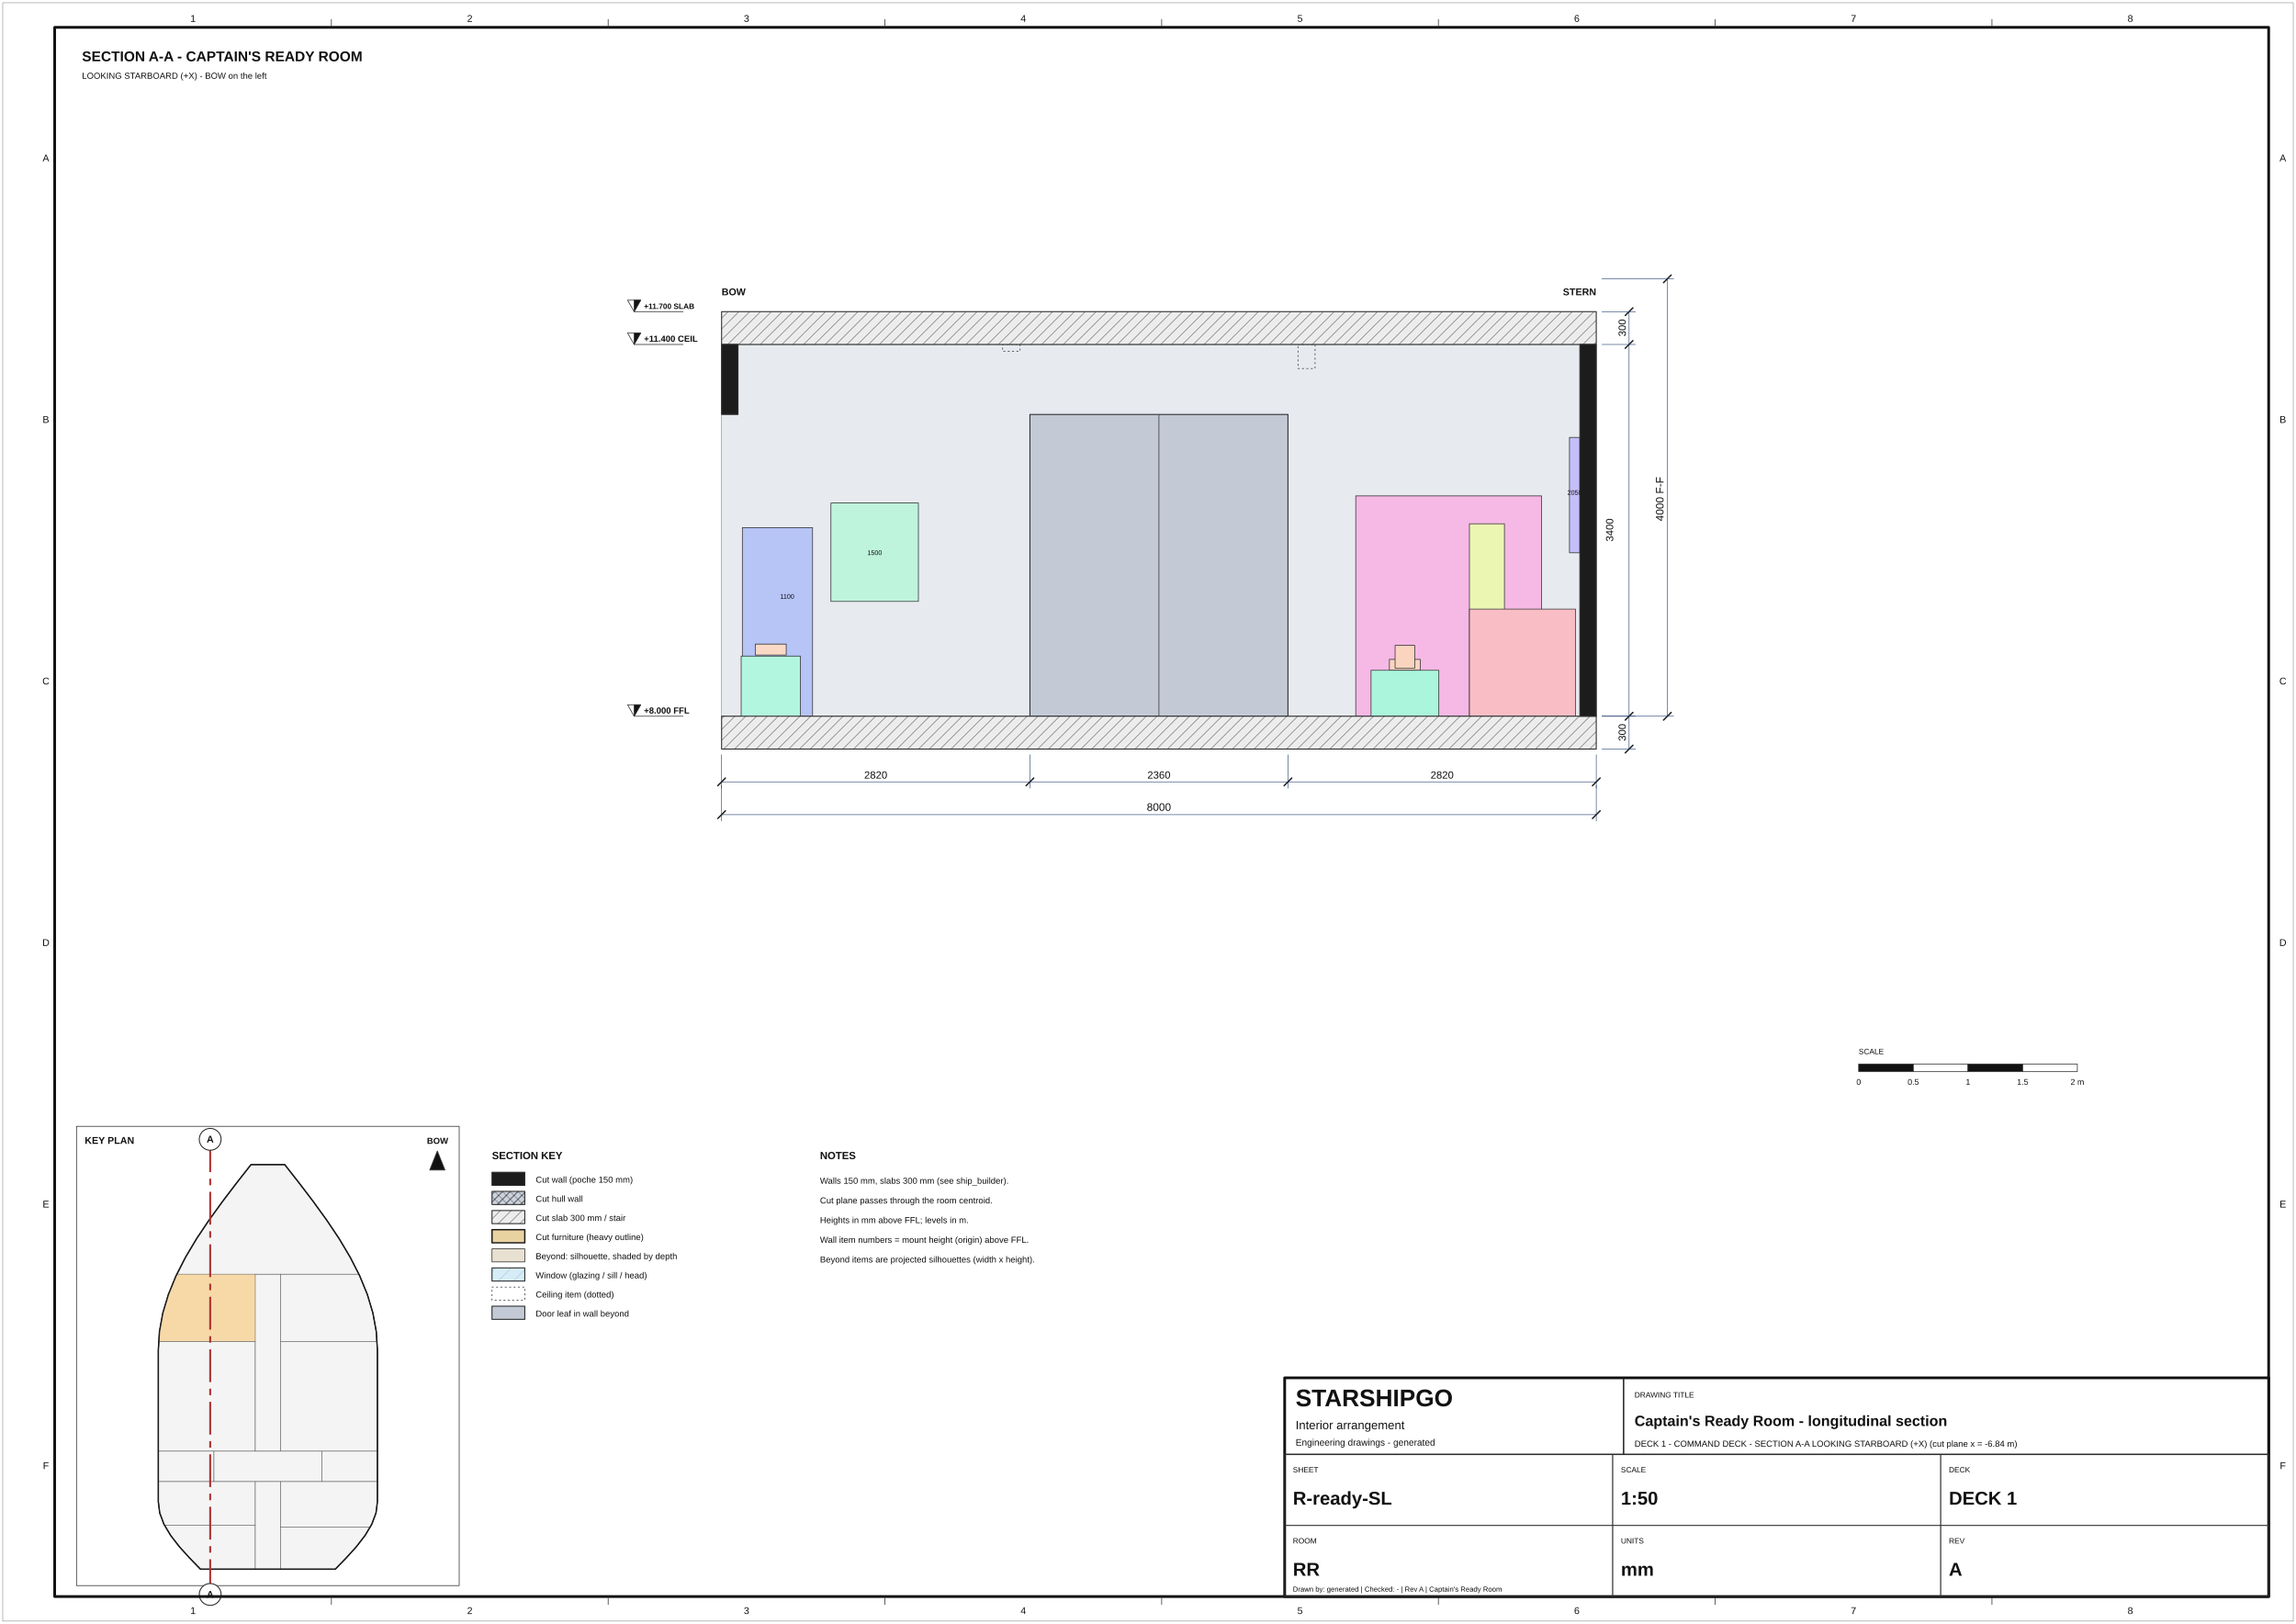
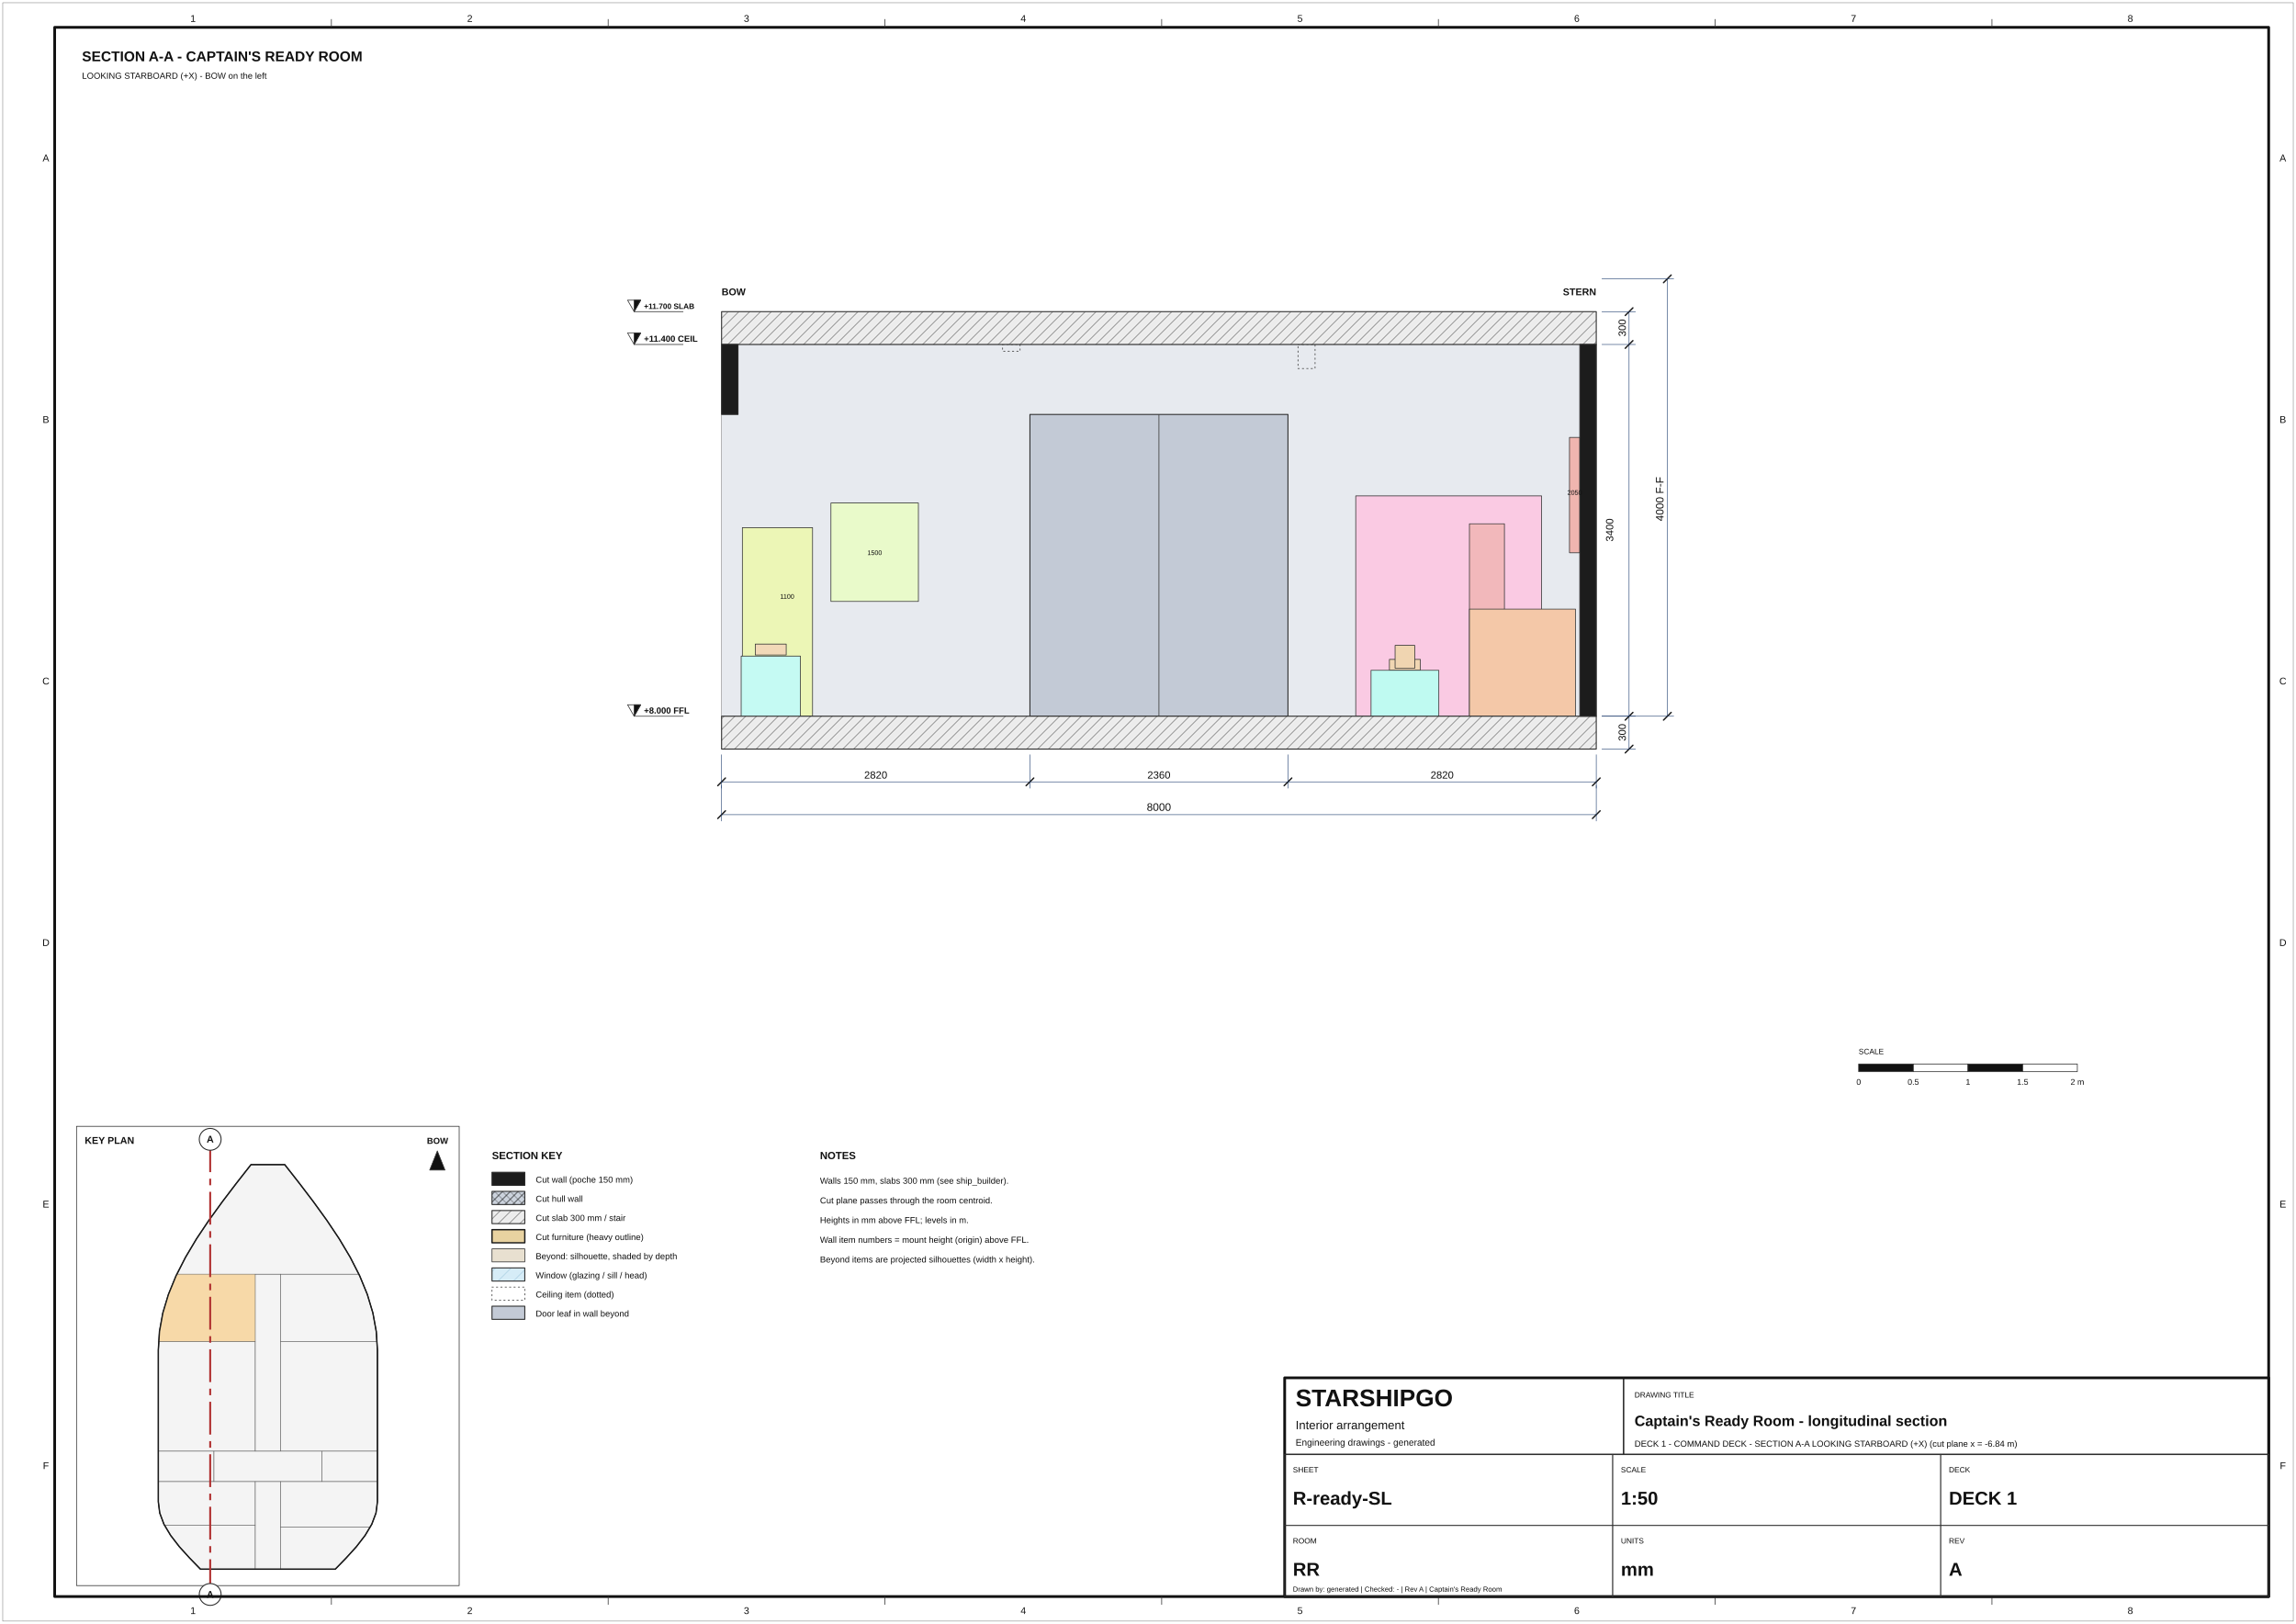
<svg xmlns="http://www.w3.org/2000/svg" width="420mm" height="297mm" viewBox="0 0 420 297">
  <style>
.t{font-family:Arial, Helvetica, 'DejaVu Sans', sans-serif;fill:#111}
.b{font-weight:bold}.i{font-style:italic}
.h{stroke:#111;stroke-width:.5;stroke-linejoin:round;stroke-linecap:round}
.m{stroke:#1a1a1a;stroke-width:.25;stroke-linejoin:round;stroke-linecap:round}
.n{stroke:#2a2a2a;stroke-width:.18;stroke-linejoin:round}
.f{stroke:#333;stroke-width:.13;stroke-linejoin:round}
.x{stroke:#555;stroke-width:.07}
.g{stroke:#9a9a9a;stroke-width:.1}
.gg{stroke:#c4c4c4;stroke-width:.08}
.d{stroke:#1d3c6e;stroke-width:.1}
.dsh{stroke:#222;stroke-width:.18;stroke-dasharray:1.6 .8}
.dot{stroke:#444;stroke-width:.14;stroke-dasharray:.25 .55;stroke-linecap:round}
.hid{stroke:#777;stroke-width:.12;stroke-dasharray:1 .7}
.cl{stroke:#b03030;stroke-width:.12;stroke-dasharray:5 1 1 1}
.cut{stroke:#b03030;stroke-width:.35;stroke-dasharray:6 1.2 1.2 1.2}
.red{stroke:#b03030;stroke-width:.13;stroke-dasharray:1.2 .7}
.none{stroke:none}
.halo{paint-order:stroke;stroke:#fff;stroke-width:.8;stroke-linejoin:round}
</style>
  <defs>
    <pattern id="hSlab" width="1.4" height="1.4" patternUnits="userSpaceOnUse" patternTransform="rotate(45)">
      <rect width="1.4" height="1.4" fill="#ececec" />
      <line x1="0" y1="0" x2="0" y2="1.4" stroke="#222" stroke-width=".13" />
    </pattern>
    <pattern id="hHull" width="1" height="1" patternUnits="userSpaceOnUse" patternTransform="rotate(45)">
      <rect width="1" height="1" fill="#c9d0da" />
      <line x1="0" y1="0" x2="0" y2="1" stroke="#111" stroke-width=".2" />
      <line x1="0" y1="0" x2="1" y2="0" stroke="#111" stroke-width=".1" />
    </pattern>
    <pattern id="hHole" width="1.6" height="1.6" patternUnits="userSpaceOnUse" patternTransform="rotate(-45)">
      <line x1="0" y1="0" x2="0" y2="1.6" stroke="#444" stroke-width=".12" />
    </pattern>
    <pattern id="hZone" width="1.8" height="1.8" patternUnits="userSpaceOnUse" patternTransform="rotate(45)">
      <line x1="0" y1="0" x2="0" y2="1.8" stroke="#d08080" stroke-width=".1" />
    </pattern>
    <pattern id="hPlen" width="1.6" height="1.6" patternUnits="userSpaceOnUse">
      <circle cx=".4" cy=".4" r=".12" fill="#888" />
      <circle cx="1.2" cy="1.2" r=".12" fill="#888" />
    </pattern>
    <pattern id="hGlass" width="2" height="2" patternUnits="userSpaceOnUse" patternTransform="rotate(45)">
      <rect width="2" height="2" fill="#d6ecf7" />
      <line x1="0" y1="0" x2="0" y2="2" stroke="#5a9abb" stroke-width=".08" />
    </pattern>
    <pattern id="hFloor" width="1.2" height="1.2" patternUnits="userSpaceOnUse" patternTransform="rotate(-45)">
      <rect width="1.2" height="1.2" fill="#f2f2f2" />
      <line x1="0" y1="0" x2="0" y2="1.2" stroke="#555" stroke-width=".1" />
    </pattern>
  </defs>
  <rect x="0" y="0" width="420" height="297" fill="#ffffff" />
  <text x="15" y="11.2" font-size="2.6" class="t b">SECTION A-A - CAPTAIN'S READY ROOM</text>
  <text x="15" y="14.4" font-size="1.6" class="t" fill="#555">LOOKING STARBOARD (+X)  -  BOW on the left</text>
  <clipPath id="clipA">
    <rect x="131.7" y="56.7" width="160.6" height="80.6" />
  </clipPath>
  <g clip-path="url(#clipA)">
    <polygon points="132,63 292,63 292,131 132,131" class="x" fill="#e7eaef" />
    <polygon points="188.4,75.8 235.6,75.8 235.6,131 188.4,131" class="n" fill="#c3cad6" />
    <line x1="212" y1="131" x2="212" y2="75.8" class="f" />
-     <polygon points="141,99.6 147,99.6 147,114.3 141,114.3" class="f" fill="#eecbfa" />
-     <polygon points="152,92 168,92 168,110 152,110" class="f" fill="#bef3dc" />
-     <polygon points="248,90.7 282,90.7 282,131 248,131" class="f" fill="#f6b8e5" />
-     <polygon points="135.8,96.5 148.64,96.5 148.64,131 135.8,131" class="f" fill="#b6c4f6" />
-     <polygon points="138.16,117.8 143.82,117.8 143.82,119.8 138.16,119.8" class="f" fill="#fad9c6" />
-     <polygon points="268.8,95.8 275.2,95.8 275.2,131 268.8,131" class="f" fill="#ebf6b2" />
-     <polygon points="135.58,120 146.42,120 146.42,131.08 135.58,131.08" class="f" fill="#b2f6df" />
-     <polygon points="254.16,120.6 259.82,120.6 259.82,122.6 254.16,122.6" class="f" fill="#fad5c1" />
+     <polygon points="141,99.6 147,99.6 147,114.3 141,114.3" class="f" fill="#f0bff3" />
+     <polygon points="152,92 168,92 168,110 152,110" class="f" fill="#e9faca" />
+     <polygon points="248,90.7 282,90.7 282,131 248,131" class="f" fill="#facae3" />
+     <polygon points="135.8,96.5 148.64,96.5 148.64,131 135.8,131" class="f" fill="#ecf6b6" />
+     <polygon points="138.16,117.8 143.82,117.8 143.82,119.8 138.16,119.8" class="f" fill="#f2d9b8" />
+     <polygon points="268.8,95.8 275.2,95.8 275.2,131 268.8,131" class="f" fill="#f2b8bb" />
+     <polygon points="135.58,120 146.42,120 146.42,131.08 135.58,131.08" class="f" fill="#c5faf3" />
+     <polygon points="254.16,120.6 259.82,120.6 259.82,122.6 254.16,122.6" class="f" fill="#f1d6b2" />
    <polygon points="237.44,63 240.56,63 240.56,67.4 237.44,67.4" class="dot" fill="none" />
    <polygon points="183.4,63 186.6,63 186.6,64.24 183.4,64.24" class="dot" fill="none" />
-     <polygon points="255.2,118.04 258.8,118.04 258.8,122.22 255.2,122.22" class="f" fill="#fad4bf" />
-     <polygon points="250.8,122.6 263.2,122.6 263.2,131.04 250.8,131.04" class="f" fill="#aaf5db" />
-     <polygon points="287.1,80 289,80 289,101.1 287.1,101.1" class="f" fill="#c5bff9" />
-     <polygon points="268.8,111.4 288.2,111.4 288.2,131 268.8,131" class="f" fill="#f9bdc5" />
+     <polygon points="255.2,118.04 258.8,118.04 258.8,122.22 255.2,122.22" class="f" fill="#f0d5b1" />
+     <polygon points="250.8,122.6 263.2,122.6 263.2,131.04 250.8,131.04" class="f" fill="#bffaf1" />
+     <polygon points="287.1,80 289,80 289,101.1 287.1,101.1" class="f" fill="#f0b5af" />
+     <polygon points="268.8,111.4 288.2,111.4 288.2,131 268.8,131" class="f" fill="#f4c8a8" />
    <polygon points="132,131 292,131 292,137 132,137" class="n" fill="url(#hSlab)" />
    <polygon points="132,57 292,57 292,63 132,63" class="n" fill="url(#hSlab)" />
    <polygon points="132,63 135,63 135,75.8 132,75.8" class="n" fill="#1c1c1c" />
    <polygon points="289,63 292,63 292,131 289,131" class="n" fill="#1c1c1c" />
  </g>
  <text x="160" y="101.5" font-size="1.2" class="t" text-anchor="middle" fill="#444">1500</text>
  <text x="144" y="109.5" font-size="1.2" class="t" text-anchor="middle" fill="#444">1100</text>
  <text x="288.05" y="90.5" font-size="1.2" class="t" text-anchor="middle" fill="#444">2050</text>
  <text x="132" y="54" font-size="1.8" class="t b">BOW</text>
  <text x="292" y="54" font-size="1.8" class="t b" text-anchor="end">STERN</text>
  <line x1="298" y1="137" x2="298" y2="57" class="d" />
  <line x1="297.3" y1="137.7" x2="298.7" y2="136.3" class="m" />
  <line x1="293" y1="137" x2="299.2" y2="137" class="d" />
  <line x1="297.3" y1="131.7" x2="298.7" y2="130.3" class="m" />
  <line x1="293" y1="131" x2="299.2" y2="131" class="d" />
  <line x1="297.3" y1="63.7" x2="298.7" y2="62.3" class="m" />
  <line x1="293" y1="63" x2="299.2" y2="63" class="d" />
  <line x1="297.3" y1="57.7" x2="298.7" y2="56.3" class="m" />
  <line x1="293" y1="57" x2="299.2" y2="57" class="d" />
  <text x="297.4" y="135.54" font-size="1.9" class="t" transform="rotate(-90 297.4 135.54)">300</text>
  <text x="295.1" y="99.05" font-size="1.9" class="t" transform="rotate(-90 295.1 99.05)">3400</text>
  <text x="297.4" y="61.54" font-size="1.9" class="t" transform="rotate(-90 297.4 61.54)">300</text>
  <line x1="305" y1="51" x2="305" y2="131" class="d" />
  <line x1="304.3" y1="51.7" x2="305.7" y2="50.3" class="m" />
  <line x1="304.3" y1="131.7" x2="305.7" y2="130.3" class="m" />
  <line x1="293" y1="51" x2="306.2" y2="51" class="d" />
  <line x1="293" y1="131" x2="306.2" y2="131" class="d" />
  <text x="304.3" y="95.32" font-size="2" class="t" transform="rotate(-90 304.3 95.32)">4000 F-F</text>
  <line x1="116" y1="131" x2="125" y2="131" class="f" />
  <polygon points="116,131 114.8,128.9 117.2,128.9" class="f" fill="#fff" />
  <polygon points="116,131 117.2,128.9 116,128.9" class="f" fill="#111" />
  <text x="117.8" y="130.5" font-size="1.6" class="t b">+8.000 FFL</text>
  <line x1="116" y1="63" x2="125" y2="63" class="f" />
  <polygon points="116,63 114.8,60.9 117.2,60.9" class="f" fill="#fff" />
  <polygon points="116,63 117.2,60.9 116,60.9" class="f" fill="#111" />
  <text x="117.8" y="62.5" font-size="1.6" class="t b">+11.400 CEIL</text>
  <line x1="116" y1="57" x2="125" y2="57" class="f" />
  <polygon points="116,57 114.8,54.9 117.2,54.9" class="f" fill="#fff" />
  <polygon points="116,57 117.2,54.9 116,54.9" class="f" fill="#111" />
  <text x="117.8" y="56.5" font-size="1.4" class="t b">+11.700 SLAB</text>
  <line x1="132" y1="143" x2="292" y2="143" class="d" />
  <line x1="131.3" y1="143.7" x2="132.7" y2="142.3" class="m" />
  <line x1="132" y1="138" x2="132" y2="144.2" class="d" />
  <line x1="187.7" y1="143.7" x2="189.1" y2="142.3" class="m" />
  <line x1="188.4" y1="138" x2="188.4" y2="144.2" class="d" />
  <line x1="234.9" y1="143.7" x2="236.3" y2="142.3" class="m" />
  <line x1="235.6" y1="138" x2="235.6" y2="144.2" class="d" />
  <line x1="291.3" y1="143.7" x2="292.7" y2="142.3" class="m" />
  <line x1="292" y1="138" x2="292" y2="144.2" class="d" />
  <text x="160.2" y="142.4" font-size="1.9" class="t" text-anchor="middle">2820</text>
  <text x="212" y="142.4" font-size="1.9" class="t" text-anchor="middle">2360</text>
  <text x="263.8" y="142.4" font-size="1.9" class="t" text-anchor="middle">2820</text>
  <line x1="132" y1="149" x2="292" y2="149" class="d" />
  <line x1="131.3" y1="149.7" x2="132.7" y2="148.3" class="m" />
  <line x1="291.3" y1="149.7" x2="292.7" y2="148.3" class="m" />
  <line x1="132" y1="143.6" x2="132" y2="150.2" class="d" />
  <line x1="292" y1="143.6" x2="292" y2="150.2" class="d" />
  <text x="212" y="148.3" font-size="2" class="t" text-anchor="middle">8000</text>
  <text x="340" y="192.8" font-size="1.4" class="t" fill="#666">SCALE</text>
  <rect x="340" y="194.6" width="10" height="1.4" class="f" fill="#111" />
  <rect x="350" y="194.6" width="10" height="1.4" class="f" fill="#fff" />
  <rect x="360" y="194.6" width="10" height="1.4" class="f" fill="#111" />
  <rect x="370" y="194.6" width="10" height="1.4" class="f" fill="#fff" />
  <text x="340" y="198.4" font-size="1.5" class="t" text-anchor="middle">0</text>
  <text x="350" y="198.4" font-size="1.5" class="t" text-anchor="middle">0.5</text>
  <text x="360" y="198.4" font-size="1.5" class="t" text-anchor="middle">1</text>
  <text x="370" y="198.4" font-size="1.5" class="t" text-anchor="middle">1.5</text>
  <text x="380" y="198.4" font-size="1.5" class="t" text-anchor="middle">2 m</text>
  <rect x="14" y="206" width="70" height="84" class="f" fill="none" />
  <text x="15.5" y="209.2" font-size="1.8" class="t b">KEY PLAN</text>
  <polygon points="52.08,213 54.74,216.39 57.32,219.78 59.78,223.18 62.05,226.57 64.07,229.96 65.8,233.35 67.19,236.74 68.21,240.13 68.83,243.53 69.04,246.92 69.04,274.67 68.78,276.72 68.01,278.78 66.78,280.83 65.19,282.89 63.33,284.94 61.33,287 36.67,287 34.67,284.94 32.81,282.89 31.22,280.83 29.99,278.78 29.22,276.72 28.96,274.67 28.96,246.92 29.17,243.53 29.79,240.13 30.81,236.74 32.2,233.35 33.93,229.96 35.95,226.57 38.22,223.18 40.68,219.78 43.26,216.39 45.92,213" class="n" fill="#f4f4f4" />
  <polygon points="46.69,233.04 51.31,233.04 51.31,265.42 46.69,265.42" class="x" fill="none" />
  <polygon points="46.69,270.97 51.31,270.97 51.31,287 46.69,287" class="x" fill="none" />
  <polygon points="39.13,265.42 58.87,265.42 58.87,270.97 39.13,270.97" class="x" fill="none" />
  <polygon points="28.96,265.42 39.13,265.42 39.13,270.97 28.96,270.97" class="x" fill="none" />
  <polygon points="58.87,265.42 69.04,265.42 69.04,270.97 58.87,270.97" class="x" fill="none" />
  <polygon points="33.93,229.96 35.95,226.57 38.22,223.18 40.68,219.78 43.26,216.39 45.92,213 52.08,213 54.74,216.39 57.32,219.78 59.78,223.18 62.05,226.57 64.07,229.96 65.65,233.04 32.35,233.04" class="x" fill="none" />
  <polygon points="29.17,243.53 29.79,240.13 30.81,236.74 32.2,233.35 32.35,233.04 46.69,233.04 46.69,245.38 29.05,245.38" class="x" fill="#f7d9a8" />
  <polygon points="28.96,246.92 29.05,245.38 46.69,245.38 46.69,265.42 28.96,265.42" class="x" fill="none" />
  <polygon points="51.31,233.04 65.65,233.04 65.8,233.35 67.19,236.74 68.21,240.13 68.83,243.53 68.95,245.38 51.31,245.38" class="x" fill="none" />
  <polygon points="51.31,245.38 68.95,245.38 69.04,246.92 69.04,265.42 51.31,265.42" class="x" fill="none" />
  <polygon points="29.99,278.78 29.22,276.72 28.96,274.67 28.96,270.97 46.69,270.97 46.69,278.98 30.11,278.98" class="x" fill="none" />
  <polygon points="34.67,284.94 32.81,282.89 31.22,280.83 30.11,278.98 46.69,278.98 46.69,287 36.67,287" class="x" fill="none" />
  <polygon points="51.31,270.97 69.04,270.97 69.04,274.67 68.78,276.72 68.01,278.78 67.7,279.29 51.31,279.29" class="x" fill="none" />
  <polygon points="51.31,279.29 67.7,279.29 66.78,280.83 65.19,282.89 63.33,284.94 61.33,287 51.31,287" class="x" fill="none" />
  <polygon points="52.08,213 54.74,216.39 57.32,219.78 59.78,223.18 62.05,226.57 64.07,229.96 65.8,233.35 67.19,236.74 68.21,240.13 68.83,243.53 69.04,246.92 69.04,274.67 68.78,276.72 68.01,278.78 66.78,280.83 65.19,282.89 63.33,284.94 61.33,287 36.67,287 34.67,284.94 32.81,282.89 31.22,280.83 29.99,278.78 29.22,276.72 28.96,274.67 28.96,246.92 29.17,243.53 29.79,240.13 30.81,236.74 32.2,233.35 33.93,229.96 35.95,226.57 38.22,223.18 40.68,219.78 43.26,216.39 45.92,213" class="m" fill="none" />
  <line x1="38.45" y1="208.38" x2="38.45" y2="291.62" class="cut" />
  <circle cx="38.45" cy="208.38" r="2" class="n" fill="#fff" />
  <text x="38.45" y="208.97" font-size="1.8" class="t b" text-anchor="middle">A</text>
  <circle cx="38.45" cy="291.62" r="2" class="n" fill="#fff" />
  <text x="38.45" y="292.23" font-size="1.8" class="t b" text-anchor="middle">A</text>
  <text x="82" y="209.2" font-size="1.6" class="t b" text-anchor="end">BOW</text>
  <polygon points="80,210.5 81.4,214 78.6,214" class="f" fill="#111" />
  <text x="90" y="212" font-size="1.9" class="t b">SECTION KEY</text>
  <rect x="90" y="214.4" width="6" height="2.4" class="n" fill="#1c1c1c" />
  <text x="98" y="216.3" font-size="1.6" class="t">Cut wall (poche 150 mm)</text>
  <rect x="90" y="217.9" width="6" height="2.4" class="n" fill="url(#hHull)" />
  <text x="98" y="219.8" font-size="1.6" class="t">Cut hull wall</text>
  <rect x="90" y="221.4" width="6" height="2.4" class="n" fill="url(#hSlab)" />
  <text x="98" y="223.3" font-size="1.6" class="t">Cut slab 300 mm / stair</text>
  <rect x="90" y="224.9" width="6" height="2.4" class="m" fill="#e8d2a0" />
  <text x="98" y="226.8" font-size="1.6" class="t">Cut furniture (heavy outline)</text>
  <rect x="90" y="228.4" width="6" height="2.4" class="f" fill="#e8e0d0" />
  <text x="98" y="230.3" font-size="1.6" class="t">Beyond: silhouette, shaded by depth</text>
  <rect x="90" y="231.9" width="6" height="2.4" class="n" fill="url(#hGlass)" />
  <text x="98" y="233.8" font-size="1.6" class="t">Window (glazing / sill / head)</text>
  <rect x="90" y="235.4" width="6" height="2.4" class="dot" fill="none" />
  <text x="98" y="237.3" font-size="1.6" class="t">Ceiling item (dotted)</text>
  <rect x="90" y="238.9" width="6" height="2.4" class="n" fill="#c3cad6" />
  <text x="98" y="240.8" font-size="1.6" class="t">Door leaf in wall beyond</text>
  <text x="150" y="212" font-size="1.9" class="t b">NOTES</text>
  <text x="150" y="216.5" font-size="1.6" class="t">Walls 150 mm, slabs 300 mm (see ship_builder).</text>
  <text x="150" y="220.1" font-size="1.6" class="t">Cut plane passes through the room centroid.</text>
  <text x="150" y="223.7" font-size="1.6" class="t">Heights in mm above FFL; levels in m.</text>
  <text x="150" y="227.3" font-size="1.6" class="t">Wall item numbers = mount height (origin) above FFL.</text>
  <text x="150" y="230.9" font-size="1.6" class="t">Beyond items are projected silhouettes (width x height).</text>
  <rect x="0.5" y="0.5" width="419" height="296" class="x" fill="none" />
  <rect x="10" y="5" width="405" height="287" class="h" fill="none" />
  <text x="35.31" y="4" font-size="1.8" class="t" text-anchor="middle">1</text>
  <text x="35.31" y="295.2" font-size="1.8" class="t" text-anchor="middle">1</text>
  <text x="85.94" y="4" font-size="1.8" class="t" text-anchor="middle">2</text>
  <text x="85.94" y="295.2" font-size="1.8" class="t" text-anchor="middle">2</text>
  <line x1="60.62" y1="3.5" x2="60.62" y2="5" class="f" />
  <line x1="60.62" y1="292" x2="60.62" y2="293.5" class="f" />
  <text x="136.56" y="4" font-size="1.8" class="t" text-anchor="middle">3</text>
  <text x="136.56" y="295.2" font-size="1.8" class="t" text-anchor="middle">3</text>
  <line x1="111.25" y1="3.5" x2="111.25" y2="5" class="f" />
  <line x1="111.25" y1="292" x2="111.25" y2="293.5" class="f" />
  <text x="187.19" y="4" font-size="1.8" class="t" text-anchor="middle">4</text>
  <text x="187.19" y="295.2" font-size="1.8" class="t" text-anchor="middle">4</text>
  <line x1="161.88" y1="3.5" x2="161.88" y2="5" class="f" />
  <line x1="161.88" y1="292" x2="161.88" y2="293.5" class="f" />
  <text x="237.81" y="4" font-size="1.8" class="t" text-anchor="middle">5</text>
  <text x="237.81" y="295.2" font-size="1.8" class="t" text-anchor="middle">5</text>
  <line x1="212.5" y1="3.5" x2="212.5" y2="5" class="f" />
  <line x1="212.5" y1="292" x2="212.5" y2="293.5" class="f" />
  <text x="288.44" y="4" font-size="1.8" class="t" text-anchor="middle">6</text>
  <text x="288.44" y="295.2" font-size="1.8" class="t" text-anchor="middle">6</text>
  <line x1="263.12" y1="3.5" x2="263.12" y2="5" class="f" />
  <line x1="263.12" y1="292" x2="263.12" y2="293.5" class="f" />
  <text x="339.06" y="4" font-size="1.8" class="t" text-anchor="middle">7</text>
  <text x="339.06" y="295.2" font-size="1.8" class="t" text-anchor="middle">7</text>
  <line x1="313.75" y1="3.5" x2="313.75" y2="5" class="f" />
  <line x1="313.75" y1="292" x2="313.75" y2="293.5" class="f" />
  <text x="389.69" y="4" font-size="1.8" class="t" text-anchor="middle">8</text>
  <text x="389.69" y="295.2" font-size="1.8" class="t" text-anchor="middle">8</text>
  <line x1="364.38" y1="3.5" x2="364.38" y2="5" class="f" />
  <line x1="364.38" y1="292" x2="364.38" y2="293.5" class="f" />
  <text x="8.4" y="29.52" font-size="1.8" class="t" text-anchor="middle">A</text>
  <text x="417.6" y="29.52" font-size="1.8" class="t" text-anchor="middle">A</text>
  <text x="8.4" y="77.35" font-size="1.8" class="t" text-anchor="middle">B</text>
  <text x="417.6" y="77.35" font-size="1.8" class="t" text-anchor="middle">B</text>
  <text x="8.4" y="125.18" font-size="1.8" class="t" text-anchor="middle">C</text>
  <text x="417.6" y="125.18" font-size="1.8" class="t" text-anchor="middle">C</text>
  <text x="8.4" y="173.02" font-size="1.8" class="t" text-anchor="middle">D</text>
  <text x="417.6" y="173.02" font-size="1.8" class="t" text-anchor="middle">D</text>
  <text x="8.4" y="220.85" font-size="1.8" class="t" text-anchor="middle">E</text>
  <text x="417.6" y="220.85" font-size="1.8" class="t" text-anchor="middle">E</text>
  <text x="8.4" y="268.68" font-size="1.8" class="t" text-anchor="middle">F</text>
  <text x="417.6" y="268.68" font-size="1.8" class="t" text-anchor="middle">F</text>
  <rect x="235" y="252" width="180" height="40" class="h" fill="#ffffff" />
  <line x1="235" y1="266" x2="415" y2="266" class="m" />
  <line x1="297" y1="252" x2="297" y2="266" class="m" />
  <text x="237" y="257.2" font-size="4.4" class="t b">STARSHIPGO</text>
  <text x="237" y="261.4" font-size="2.2" class="t">Interior arrangement</text>
  <text x="237" y="264.4" font-size="1.7" class="t" fill="#444">Engineering drawings - generated</text>
  <text x="299" y="255.6" font-size="1.4" class="t" fill="#666">DRAWING TITLE</text>
  <text x="299" y="260.8" font-size="2.7" class="t b">Captain's Ready Room - longitudinal section</text>
  <text x="299" y="264.6" font-size="1.6" class="t">DECK 1 - COMMAND DECK  -  SECTION A-A LOOKING STARBOARD (+X)  (cut plane x = -6.84 m)</text>
  <rect x="235" y="266" width="60" height="13" class="f" fill="none" />
  <text x="236.5" y="269.3" font-size="1.4" class="t" fill="#666">SHEET</text>
  <text x="236.5" y="275.2" font-size="3.4" class="t b">R-ready-SL</text>
  <rect x="295" y="266" width="60" height="13" class="f" fill="none" />
  <text x="296.5" y="269.3" font-size="1.4" class="t" fill="#666">SCALE</text>
  <text x="296.5" y="275.2" font-size="3.4" class="t b">1:50</text>
  <rect x="355" y="266" width="60" height="13" class="f" fill="none" />
  <text x="356.5" y="269.3" font-size="1.4" class="t" fill="#666">DECK</text>
  <text x="356.5" y="275.2" font-size="3.4" class="t b">DECK 1</text>
  <rect x="235" y="279" width="60" height="13" class="f" fill="none" />
  <text x="236.5" y="282.3" font-size="1.4" class="t" fill="#666">ROOM</text>
  <text x="236.5" y="288.2" font-size="3.4" class="t b">RR</text>
  <rect x="295" y="279" width="60" height="13" class="f" fill="none" />
  <text x="296.5" y="282.3" font-size="1.4" class="t" fill="#666">UNITS</text>
  <text x="296.5" y="288.2" font-size="3.4" class="t b">mm</text>
  <rect x="355" y="279" width="60" height="13" class="f" fill="none" />
  <text x="356.5" y="282.3" font-size="1.4" class="t" fill="#666">REV</text>
  <text x="356.5" y="288.2" font-size="3.4" class="t b">A</text>
  <text x="236.5" y="291.1" font-size="1.3" class="t" fill="#555">Drawn by: generated   |   Checked: -   |   Rev A   |   Captain's Ready Room</text>
</svg>
